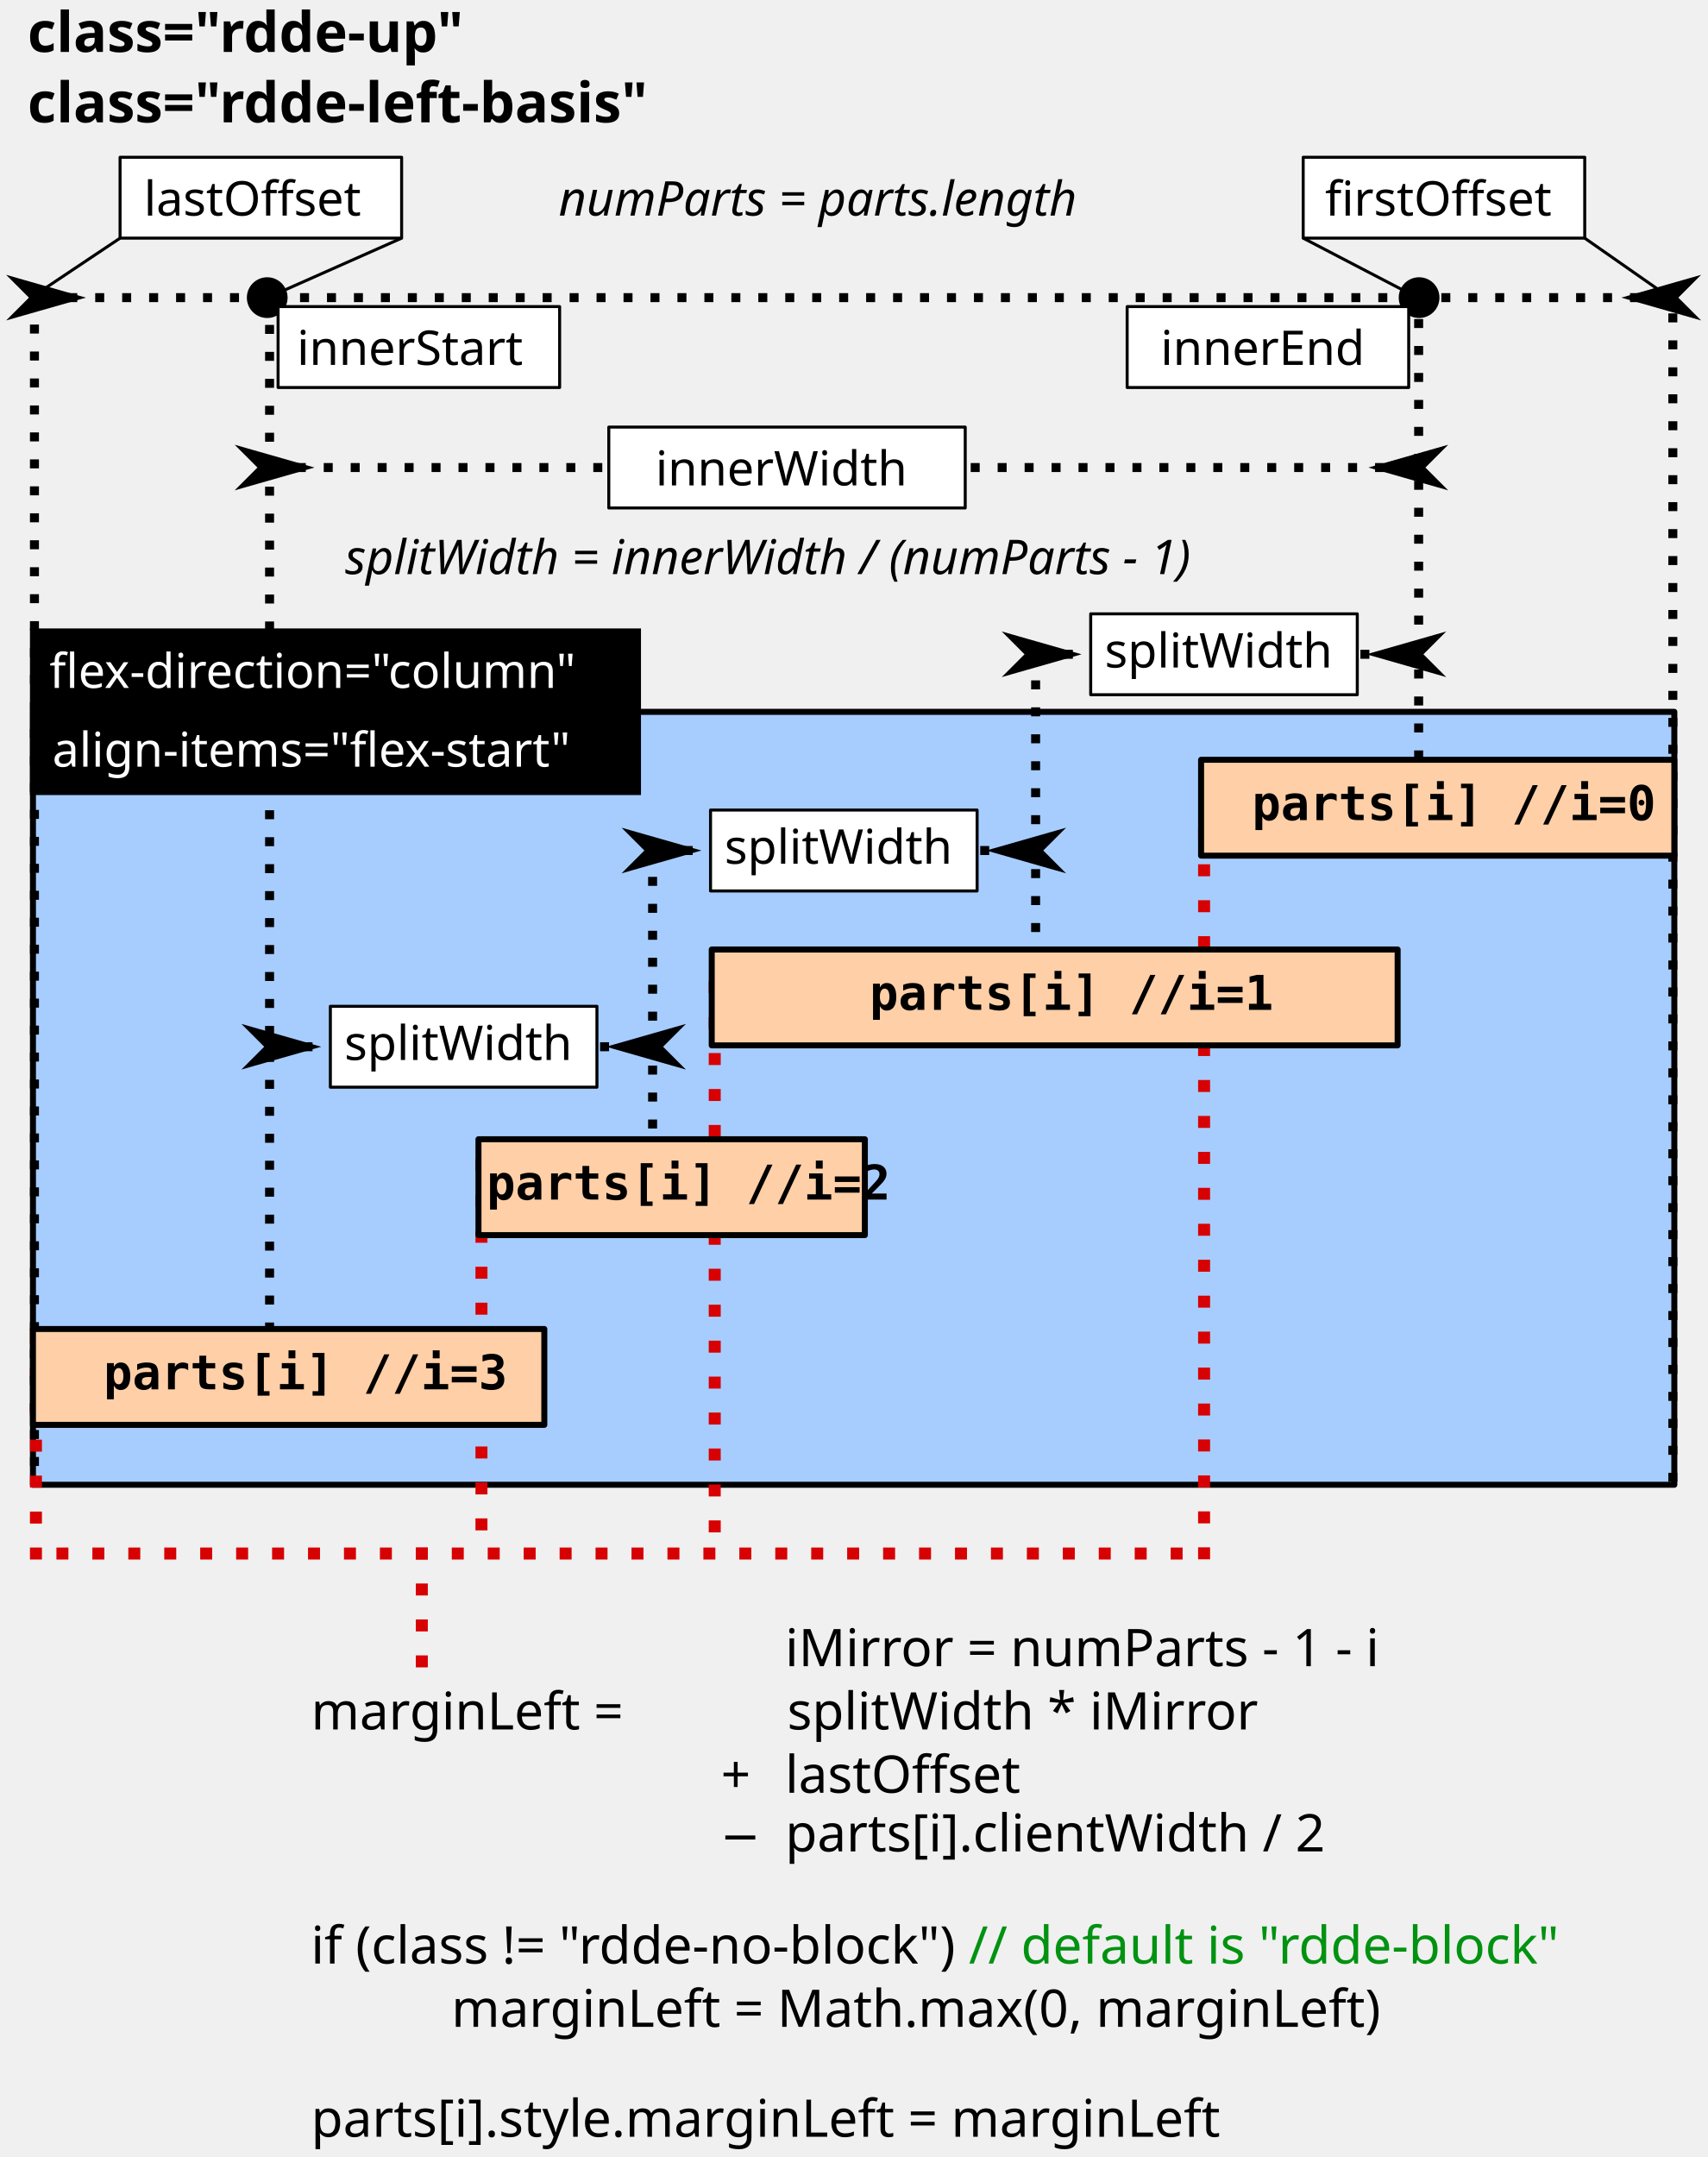
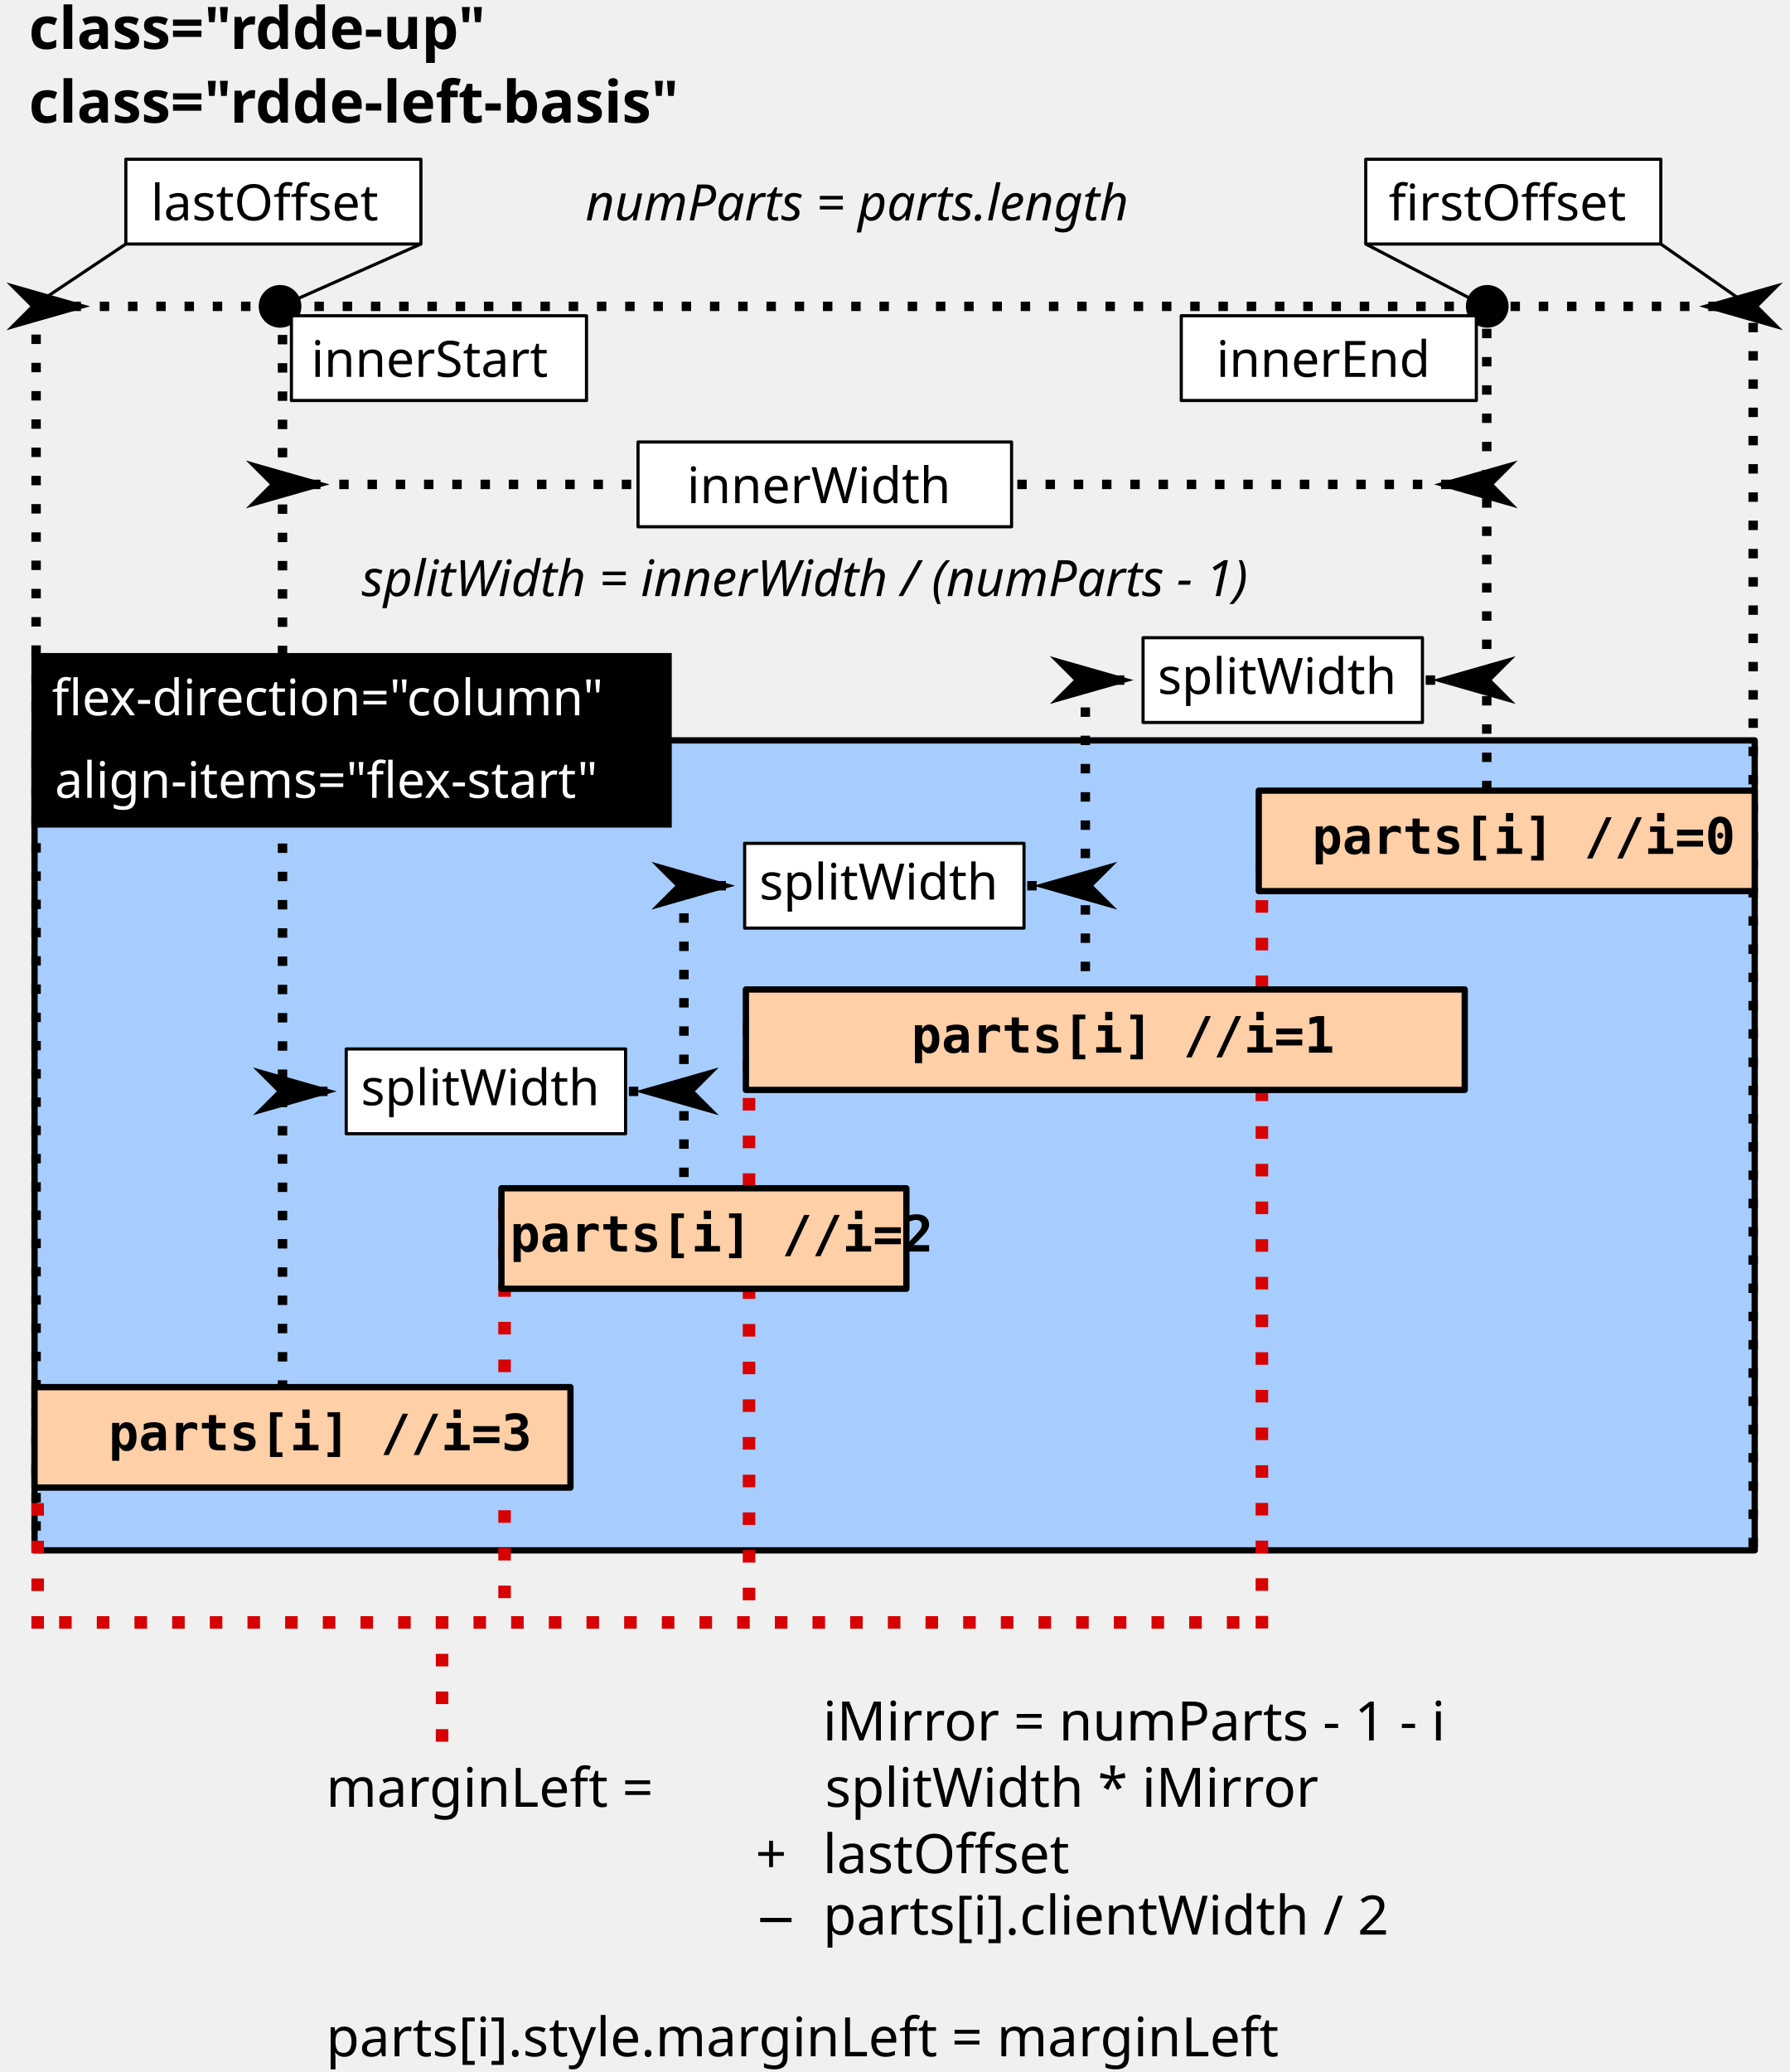
- <svg xmlns="http://www.w3.org/2000/svg" width="570" height="720" viewBox="0 0 570 720" version="1.1" id="svg8">
+ <svg xmlns="http://www.w3.org/2000/svg" width="570" height="660" viewBox="0 0 570 660" version="1.1" id="svg8">
  <defs id="defs2">
    <marker style="overflow:visible" id="marker10768" refX="0" refY="0" orient="auto">
      <path transform="matrix(0.4,0,0,0.4,4,0)" style="fill:#000000;fill-opacity:1;fill-rule:evenodd;stroke:#000000;stroke-width:1pt;stroke-opacity:1" d="M 0,0 5,-5 -12.5,0 5,5 Z" id="path10766" />
    </marker>
    <marker style="overflow:visible" id="marker10668" refX="0" refY="0" orient="auto">
      <path transform="matrix(-0.4,0,0,-0.4,-4,0)" style="fill:#000000;fill-opacity:1;fill-rule:evenodd;stroke:#000000;stroke-width:1pt;stroke-opacity:1" d="M 0,0 5,-5 -12.5,0 5,5 Z" id="path10666" />
    </marker>
    <marker orient="auto" refY="0" refX="0" id="marker9199" style="overflow:visible">
      <path id="path9197" d="m -2.5,-1 c 0,2.76 -2.24,5 -5,5 -2.76,0 -5,-2.24 -5,-5 0,-2.76 2.24,-5 5,-5 2.76,0 5,2.24 5,5 z" style="fill:#000000;fill-opacity:1;fill-rule:evenodd;stroke:#000000;stroke-width:1pt;stroke-opacity:1" transform="matrix(0.4,0,0,0.4,2.96,0.4)" />
    </marker>
    <marker orient="auto" refY="0" refX="0" id="marker9093" style="overflow:visible">
      <path id="path9091" d="M 0,0 5,-5 -12.5,0 5,5 Z" style="fill:#000000;fill-opacity:1;fill-rule:evenodd;stroke:#000000;stroke-width:1pt;stroke-opacity:1" transform="matrix(-0.4,0,0,-0.4,-4,0)" />
    </marker>
    <marker style="overflow:visible" id="marker8258" refX="0" refY="0" orient="auto">
      <path transform="matrix(0.4,0,0,0.4,2.96,0.4)" style="fill:#000000;fill-opacity:1;fill-rule:evenodd;stroke:#000000;stroke-width:1pt;stroke-opacity:1" d="m -2.5,-1 c 0,2.76 -2.24,5 -5,5 -2.76,0 -5,-2.24 -5,-5 0,-2.76 2.24,-5 5,-5 2.76,0 5,2.24 5,5 z" id="path8256" />
    </marker>
    <marker style="overflow:visible" id="marker8176" refX="0" refY="0" orient="auto">
      <path transform="matrix(-0.4,0,0,-0.4,-4,0)" style="fill:#000000;fill-opacity:1;fill-rule:evenodd;stroke:#000000;stroke-width:1pt;stroke-opacity:1" d="M 0,0 5,-5 -12.5,0 5,5 Z" id="path8174" />
    </marker>
    <marker style="overflow:visible" id="marker1215" refX="0" refY="0" orient="auto">
      <path transform="matrix(0.4,0,0,0.4,4,0)" style="fill:#000000;fill-opacity:1;fill-rule:evenodd;stroke:#000000;stroke-width:1pt;stroke-opacity:1" d="M 0,0 5,-5 -12.5,0 5,5 Z" id="path1213" />
    </marker>
    <marker orient="auto" refY="0" refX="0" id="marker1079" style="overflow:visible">
      <path id="path1077" d="M 0,0 5,-5 -12.5,0 5,5 Z" style="fill:#000000;fill-opacity:1;fill-rule:evenodd;stroke:#000000;stroke-width:1pt;stroke-opacity:1" transform="matrix(-0.4,0,0,-0.4,-4,0)" />
    </marker>
  </defs>
-   <g id="layer1" transform="translate(0,-410.8583)">
-     <g id="g3204" transform="translate(-835.5656,464.5784)">
+   <g id="layer1" transform="translate(0,-470.8583)">
+     <g id="g6971" transform="translate(-835.5656,522.8115)">
      <rect ry="0" rx="0" y="183.891" x="846.566" height="258" width="548" id="rect11236" style="fill:#a7cdff;fill-opacity:1;stroke:#000000;stroke-width:2;stroke-linecap:round;stroke-linejoin:round;stroke-miterlimit:4;stroke-dasharray:none;stroke-dashoffset:3.994;stroke-opacity:1;paint-order:normal" />
      <path style="fill:none;stroke:#d70002;stroke-width:4;stroke-linecap:butt;stroke-linejoin:miter;stroke-miterlimit:4;stroke-dasharray:4, 8;stroke-dashoffset:0;stroke-opacity:1" d="M 1237.566,222.774 V 467.126" id="path11272" />
      <path id="path11238" d="M 1394.065,41.893 V 440.915" style="fill:none;stroke:#000000;stroke-width:3;stroke-linecap:butt;stroke-linejoin:miter;stroke-miterlimit:4;stroke-dasharray:3, 6;stroke-dashoffset:0;stroke-opacity:1" />
      <path style="fill:none;stroke:#d70002;stroke-width:4;stroke-linecap:butt;stroke-linejoin:miter;stroke-miterlimit:4;stroke-dasharray:4, 8;stroke-dashoffset:0;stroke-opacity:1" d="M 996.308,333.112 V 461.928" id="path11240" />
      <path id="path11242" d="M 1074.187,273.787 V 459.669" style="fill:none;stroke:#d70002;stroke-width:4;stroke-linecap:butt;stroke-linejoin:miter;stroke-miterlimit:4;stroke-dasharray:4, 8;stroke-dashoffset:0;stroke-opacity:1" />
      <path style="fill:none;stroke:#000000;stroke-width:3;stroke-linecap:butt;stroke-linejoin:miter;stroke-miterlimit:4;stroke-dasharray:3, 6;stroke-dashoffset:0;stroke-opacity:1" d="M 1053.444,229.974 V 351.486" id="path11244" />
      <path id="path11246" d="M 1181.323,164.387 V 286.918" style="fill:none;stroke:#000000;stroke-width:3;stroke-linecap:butt;stroke-linejoin:miter;stroke-miterlimit:4;stroke-dasharray:3, 6;stroke-dashoffset:0;stroke-opacity:1" />
      <path id="path11248" d="M 925.566,45.731 V 410.391" style="fill:none;stroke:#000000;stroke-width:3;stroke-linecap:butt;stroke-linejoin:miter;stroke-miterlimit:4;stroke-dasharray:3, 6;stroke-dashoffset:0;stroke-opacity:1" />
      <path style="fill:none;stroke:#000000;stroke-width:3;stroke-linecap:butt;stroke-linejoin:miter;stroke-miterlimit:4;stroke-dasharray:3, 6;stroke-dashoffset:0;stroke-opacity:1" d="M 1309.202,43.768 V 211.032" id="path11250" />
      <path style="fill:none;stroke:#000000;stroke-width:3;stroke-linecap:butt;stroke-linejoin:miter;stroke-miterlimit:4;stroke-dasharray:3, 6;stroke-dashoffset:0;stroke-opacity:1" d="M 847.066,45.62 V 441.016" id="path11252" />
      <g transform="translate(748.119,152.2132)" id="g11478">
        <path style="fill:none;stroke:#000000;stroke-width:3;stroke-linecap:butt;stroke-linejoin:miter;stroke-miterlimit:4;stroke-dasharray:3, 6;stroke-dashoffset:0;stroke-opacity:1;marker-start:url(#marker1079);marker-end:url(#marker1215)" d="M 188.785,143.465 H 295.698" id="path11254" />
        <rect y="129.965" x="197.742" height="27" width="89" id="rect11256" style="fill:#ffffff;fill-opacity:1;stroke:#000000;stroke-width:1;stroke-linecap:butt;stroke-linejoin:round;stroke-miterlimit:4;stroke-dasharray:none;stroke-dashoffset:0;stroke-opacity:1;paint-order:normal" />
        <text xml:space="preserve" style="font-style:normal;font-variant:normal;font-weight:normal;font-stretch:normal;font-size:16px;line-height:1.25;font-family:sans-serif;-inkscape-font-specification:sans-serif;letter-spacing:0px;word-spacing:0px;fill:#000000;fill-opacity:1;stroke:none" x="202.417" y="147.879" id="text11260">
          <tspan id="tspan11258" x="202.417" y="147.879">splitWidth</tspan>
        </text>
      </g>
      <path id="path11262" d="m 847.566,390.839 v 76.006" style="fill:none;stroke:#d70002;stroke-width:4;stroke-linecap:butt;stroke-linejoin:miter;stroke-miterlimit:4;stroke-dasharray:4, 8;stroke-dashoffset:0;stroke-opacity:1" />
      <g transform="translate(1138.119,21.2132)" id="g11457">
        <rect style="fill:#ffcfa7;fill-opacity:1;stroke:#000000;stroke-width:2;stroke-linecap:round;stroke-linejoin:round;stroke-miterlimit:4;stroke-dasharray:none;stroke-dashoffset:3.994;stroke-opacity:1;paint-order:normal" id="rect11264" width="158" height="32" x="98.447" y="178.678" rx="0" ry="0" />
        <text xml:space="preserve" style="font-style:normal;font-variant:normal;font-weight:bold;font-stretch:normal;font-size:16px;line-height:1.25;font-family:Consolas;-inkscape-font-specification:'Consolas Bold';letter-spacing:0px;word-spacing:0px;fill:#000000;fill-opacity:1;stroke:none" x="115.431" y="198.822" id="text11268">
          <tspan id="tspan11266" x="115.431" y="198.822">parts[i] //i=0</tspan>
        </text>
      </g>
      <g transform="translate(882.3616,21.2132)" id="g11467">
        <rect style="fill:#ffcfa7;fill-opacity:1;stroke:#000000;stroke-width:2;stroke-linecap:round;stroke-linejoin:round;stroke-miterlimit:4;stroke-dasharray:none;stroke-dashoffset:3.994;stroke-opacity:1;paint-order:normal" id="rect11270" width="229" height="32" x="190.825" y="242.011" />
        <text id="text11278" y="262.156" x="243.509" style="font-style:normal;font-variant:normal;font-weight:bold;font-stretch:normal;font-size:16px;line-height:1.25;font-family:Consolas;-inkscape-font-specification:'Consolas Bold';letter-spacing:0px;word-spacing:0px;fill:#000000;fill-opacity:1;stroke:none" xml:space="preserve">
          <tspan y="262.156" x="243.509" id="tspan11276">parts[i] //i=1</tspan>
        </text>
      </g>
      <g transform="translate(626.6043,21.2132)" id="g11472">
        <rect y="305.345" x="368.704" height="32" width="129" id="rect11280" style="fill:#ffcfa7;fill-opacity:1;stroke:#000000;stroke-width:2;stroke-linecap:round;stroke-linejoin:round;stroke-miterlimit:4;stroke-dasharray:none;stroke-dashoffset:3.994;stroke-opacity:1;paint-order:normal" />
        <text xml:space="preserve" style="font-style:normal;font-variant:normal;font-weight:bold;font-stretch:normal;font-size:16px;line-height:1.25;font-family:Consolas;-inkscape-font-specification:'Consolas Bold';letter-spacing:0px;word-spacing:0px;fill:#000000;fill-opacity:1;stroke:none" x="371.411" y="325.489" id="text11284">
          <tspan id="tspan11282" x="371.411" y="325.489">parts[i] //i=2</tspan>
        </text>
      </g>
      <g transform="translate(370.8469,21.2132)" id="g11462">
        <rect y="368.678" x="475.719" height="32" width="170.728" id="rect11274" style="fill:#ffcfa7;fill-opacity:1;stroke:#000000;stroke-width:2;stroke-linecap:round;stroke-linejoin:round;stroke-miterlimit:4;stroke-dasharray:none;stroke-dashoffset:3.994;stroke-opacity:1;paint-order:normal" />
        <text id="text11288" y="388.822" x="499.274" style="font-style:normal;font-variant:normal;font-weight:bold;font-stretch:normal;font-size:16px;line-height:1.25;font-family:Consolas;-inkscape-font-specification:'Consolas Bold';letter-spacing:0px;word-spacing:0px;fill:#000000;fill-opacity:1;stroke:none" xml:space="preserve">
          <tspan y="388.822" x="499.274" id="tspan11286">parts[i] //i=3</tspan>
        </text>
      </g>
      <g id="g11300" transform="translate(522.5519,-272.4155)">
        <path id="path11290" d="M 541.278,502.594 H 648.191" style="fill:none;stroke:#000000;stroke-width:3;stroke-linecap:butt;stroke-linejoin:miter;stroke-miterlimit:4;stroke-dasharray:3, 6;stroke-dashoffset:0;stroke-opacity:1;marker-start:url(#marker1079);marker-end:url(#marker1215)" />
        <g transform="translate(-157.5478,-205.0773)" id="g11298">
          <rect y="694.171" x="707.782" height="27" width="89" id="rect11292" style="fill:#ffffff;fill-opacity:1;stroke:#000000;stroke-width:1;stroke-linecap:butt;stroke-linejoin:round;stroke-miterlimit:4;stroke-dasharray:none;stroke-dashoffset:0;stroke-opacity:1;paint-order:normal" />
          <text xml:space="preserve" style="font-style:normal;font-variant:normal;font-weight:normal;font-stretch:normal;font-size:16px;line-height:1.25;font-family:sans-serif;-inkscape-font-specification:sans-serif;letter-spacing:0px;word-spacing:0px;fill:#000000;fill-opacity:1;stroke:none" x="712.458" y="712.085" id="text11296">
            <tspan id="tspan11294" x="712.458" y="712.085">splitWidth</tspan>
          </text>
        </g>
      </g>
      <g transform="translate(649.4776,-337.9155)" id="g11312">
        <path style="fill:none;stroke:#000000;stroke-width:3;stroke-linecap:butt;stroke-linejoin:miter;stroke-miterlimit:4;stroke-dasharray:3, 6;stroke-dashoffset:0;stroke-opacity:1;marker-start:url(#marker1079);marker-end:url(#marker1215)" d="M 541.278,502.594 H 648.191" id="path11302" />
        <g id="g11310" transform="translate(-157.5478,-205.0773)">
          <rect style="fill:#ffffff;fill-opacity:1;stroke:#000000;stroke-width:1;stroke-linecap:butt;stroke-linejoin:round;stroke-miterlimit:4;stroke-dasharray:none;stroke-dashoffset:0;stroke-opacity:1;paint-order:normal" id="rect11304" width="89" height="27" x="707.782" y="694.171" />
          <text id="text11308" y="712.085" x="712.458" style="font-style:normal;font-variant:normal;font-weight:normal;font-stretch:normal;font-size:16px;line-height:1.25;font-family:sans-serif;-inkscape-font-specification:sans-serif;letter-spacing:0px;word-spacing:0px;fill:#000000;fill-opacity:1;stroke:none" xml:space="preserve">
            <tspan y="712.085" x="712.458" id="tspan11306">splitWidth</tspan>
          </text>
        </g>
      </g>
      <path id="path11314" d="M 854.404,464.845 H 1230.872" style="fill:none;stroke:#d70002;stroke-width:4;stroke-linecap:butt;stroke-linejoin:miter;stroke-miterlimit:4;stroke-dasharray:4, 8;stroke-dashoffset:0;stroke-opacity:1" />
      <path id="path11316" d="m 976.4,462.845 v 46.183" style="fill:none;stroke:#d70002;stroke-width:4;stroke-linecap:butt;stroke-linejoin:miter;stroke-miterlimit:4;stroke-dasharray:4, 8;stroke-dashoffset:0;stroke-opacity:1" />
      <g transform="translate(402.119,21.13906)" id="g11452">
        <rect ry="0" rx="0" y="162.746" x="443.447" height="27.782" width="204" id="rect11318" style="fill:#000000;fill-opacity:1;stroke:none;stroke-width:2;stroke-linecap:round;stroke-linejoin:round;stroke-miterlimit:4;stroke-dasharray:none;stroke-dashoffset:3.994;stroke-opacity:1;paint-order:normal" />
        <text xml:space="preserve" style="font-style:normal;font-variant:normal;font-weight:normal;font-stretch:normal;font-size:16px;line-height:1.25;font-family:sans-serif;-inkscape-font-specification:sans-serif;letter-spacing:0px;word-spacing:0px;fill:#ffffff;fill-opacity:1;stroke:none" x="450.915" y="181.052" id="text11322">
          <tspan id="tspan11320" x="450.915" y="181.052">align-items="flex-start"</tspan>
        </text>
        <rect style="fill:#000000;fill-opacity:1;stroke:none;stroke-width:2;stroke-linecap:round;stroke-linejoin:round;stroke-miterlimit:4;stroke-dasharray:none;stroke-dashoffset:3.994;stroke-opacity:1;paint-order:normal" id="rect11324" width="204" height="27.782" x="443.447" y="134.913" rx="0" ry="0" />
        <text id="text11328" y="154.769" x="449.962" style="font-style:normal;font-variant:normal;font-weight:normal;font-stretch:normal;font-size:16px;line-height:1.25;font-family:sans-serif;-inkscape-font-specification:sans-serif;letter-spacing:0px;word-spacing:0px;fill:#ffffff;fill-opacity:1;stroke:none" xml:space="preserve">
          <tspan y="154.769" x="449.962" id="tspan11326">flex-direction="column"</tspan>
        </text>
      </g>
      <path id="path11330" d="m 934.65,102.343 h 363.677" style="fill:none;stroke:#000000;stroke-width:3;stroke-linecap:butt;stroke-linejoin:miter;stroke-miterlimit:4;stroke-dasharray:3, 6;stroke-dashoffset:0;stroke-opacity:1;marker-start:url(#marker10668);marker-end:url(#marker10768)" />
      <g transform="translate(728.7015,-415.6973)" id="g11338">
        <rect y="504.541" x="310.118" height="27" width="119" id="rect11332" style="fill:#ffffff;fill-opacity:1;stroke:#000000;stroke-width:1;stroke-linecap:butt;stroke-linejoin:round;stroke-miterlimit:4;stroke-dasharray:none;stroke-dashoffset:0;stroke-opacity:1;paint-order:normal" />
        <text id="text11336" y="524.005" x="325.708" style="font-style:normal;font-variant:normal;font-weight:normal;font-stretch:normal;font-size:16px;line-height:1.25;font-family:sans-serif;-inkscape-font-specification:sans-serif;letter-spacing:0px;word-spacing:0px;fill:#000000;fill-opacity:1;stroke:none" xml:space="preserve">
          <tspan y="524.005" x="325.708" id="tspan11334">innerWidth</tspan>
        </text>
      </g>
      <path id="path11340" d="m 858.356,45.629 h 66.545" style="fill:none;stroke:#000000;stroke-width:3;stroke-linecap:butt;stroke-linejoin:miter;stroke-miterlimit:4;stroke-dasharray:3, 6;stroke-dashoffset:0;stroke-opacity:1;marker-start:url(#marker8176);marker-end:url(#marker8258);paint-order:normal" />
      <g transform="translate(751.9147,-318.915)" id="g11348">
        <rect style="fill:#ffffff;fill-opacity:1;stroke:#000000;stroke-width:1;stroke-linecap:butt;stroke-linejoin:round;stroke-miterlimit:4;stroke-dasharray:none;stroke-dashoffset:0;stroke-opacity:1;paint-order:normal" id="rect11342" width="94" height="27" x="176.493" y="367.54" />
        <text xml:space="preserve" style="font-style:normal;font-variant:normal;font-weight:normal;font-stretch:normal;font-size:16px;line-height:1.25;font-family:sans-serif;-inkscape-font-specification:sans-serif;letter-spacing:0px;word-spacing:0px;fill:#000000;fill-opacity:1;stroke:none" x="182.778" y="387.005" id="text11346">
          <tspan id="tspan11344" x="182.778" y="387.005">innerStart</tspan>
        </text>
      </g>
      <text xml:space="preserve" style="font-style:italic;font-variant:normal;font-weight:normal;font-stretch:normal;font-size:16px;line-height:1.25;font-family:sans-serif;-inkscape-font-specification:'sans-serif Italic';letter-spacing:0px;word-spacing:0px;fill:#000000;fill-opacity:1;stroke:none" x="950.81" y="137.925" id="text11352">
        <tspan id="tspan11350" x="950.81" y="137.925">splitWidth = innerWidth / (numParts - 1)</tspan>
      </text>
      <text xml:space="preserve" style="font-style:normal;font-variant:normal;font-weight:bold;font-stretch:normal;font-size:18.667px;line-height:1.25;font-family:sans-serif;-inkscape-font-specification:'sans-serif Bold';letter-spacing:0px;word-spacing:0px;fill:#000000;fill-opacity:1;stroke:none" x="844.764" y="-12.875" id="text11356">
        <tspan id="tspan11354" x="844.764" y="-12.875">class="rdde-left-basis"</tspan>
      </text>
      <text id="text11360" y="-36.38" x="844.764" style="font-style:normal;font-variant:normal;font-weight:bold;font-stretch:normal;font-size:18.667px;line-height:1.25;font-family:sans-serif;-inkscape-font-specification:'sans-serif Bold';letter-spacing:0px;word-spacing:0px;fill:#000000;fill-opacity:1;stroke:none" xml:space="preserve">
        <tspan y="-36.38" x="844.764" id="tspan11358">class="rdde-up"</tspan>
      </text>
      <text xml:space="preserve" style="font-style:italic;font-variant:normal;font-weight:normal;font-stretch:normal;font-size:16px;line-height:1.25;font-family:sans-serif;-inkscape-font-specification:'sans-serif Italic';letter-spacing:0px;word-spacing:0px;fill:#000000;fill-opacity:1;stroke:none" x="1022.085" y="18.239" id="text11364">
        <tspan id="tspan11362" x="1022.085" y="18.239">numParts = parts.length</tspan>
      </text>
      <path style="fill:none;stroke:#000000;stroke-width:3;stroke-linecap:butt;stroke-linejoin:miter;stroke-miterlimit:4;stroke-dasharray:3, 6;stroke-dashoffset:0;stroke-opacity:1;marker-start:url(#marker9093);marker-end:url(#marker9199);paint-order:normal" d="m 1382.775,45.629 h -73.543" id="path11366" />
      <path style="fill:none;stroke:#000000;stroke-width:3;stroke-linecap:butt;stroke-linejoin:miter;stroke-miterlimit:4;stroke-dasharray:3, 6;stroke-dashoffset:0;stroke-opacity:1;paint-order:normal" d="M 926.738,45.629 H 1310.42" id="path11368" />
      <g transform="translate(750.4451,-393.0482)" id="g11376">
        <rect style="fill:#ffffff;fill-opacity:1;stroke:#000000;stroke-width:1;stroke-linecap:butt;stroke-linejoin:round;stroke-miterlimit:4;stroke-dasharray:none;stroke-dashoffset:0;stroke-opacity:1;paint-order:normal" id="rect11370" width="94" height="27" x="461.437" y="441.673" />
        <text id="text11374" y="461.138" x="472.597" style="font-style:normal;font-variant:normal;font-weight:normal;font-stretch:normal;font-size:16px;line-height:1.25;font-family:sans-serif;-inkscape-font-specification:sans-serif;letter-spacing:0px;word-spacing:0px;fill:#000000;fill-opacity:1;stroke:none" xml:space="preserve">
          <tspan y="461.138" x="472.597" id="tspan11372">innerEnd</tspan>
        </text>
      </g>
      <rect style="fill:#ffffff;fill-opacity:1;stroke:#000000;stroke-width:1;stroke-linecap:butt;stroke-linejoin:round;stroke-miterlimit:4;stroke-dasharray:none;stroke-dashoffset:0;stroke-opacity:1;paint-order:normal" id="rect11378" width="94" height="27" x="875.652" y="-1.226" />
      <text xml:space="preserve" style="font-style:normal;font-variant:normal;font-weight:normal;font-stretch:normal;font-size:16px;line-height:1.25;font-family:sans-serif;-inkscape-font-specification:sans-serif;letter-spacing:0px;word-spacing:0px;fill:#000000;fill-opacity:1;stroke:none" x="883.609" y="18.239" id="text11382">
        <tspan id="tspan11380" x="883.609" y="18.239">lastOffset</tspan>
      </text>
      <g id="g11392" transform="translate(667.6591,-418.2661)">
        <g id="g11390" transform="translate(426.5,49.5)">
          <rect y="367.54" x="176.493" height="27" width="94" id="rect11384" style="fill:#ffffff;fill-opacity:1;stroke:#000000;stroke-width:1;stroke-linecap:butt;stroke-linejoin:round;stroke-miterlimit:4;stroke-dasharray:none;stroke-dashoffset:0;stroke-opacity:1;paint-order:normal" />
          <text id="text11388" y="387.005" x="183.801" style="font-style:normal;font-variant:normal;font-weight:normal;font-stretch:normal;font-size:16px;line-height:1.25;font-family:sans-serif;-inkscape-font-specification:sans-serif;letter-spacing:0px;word-spacing:0px;fill:#000000;fill-opacity:1;stroke:none" xml:space="preserve">
            <tspan y="387.005" x="183.801" id="tspan11386">firstOffset</tspan>
          </text>
        </g>
      </g>
      <path id="path11394" d="m 846.652,45.161 29,-19.387" style="fill:none;stroke:#000000;stroke-width:1px;stroke-linecap:butt;stroke-linejoin:miter;stroke-opacity:1" />
      <path id="path11396" d="M 924.901,45.629 969.652,25.774" style="fill:none;stroke:#000000;stroke-width:1px;stroke-linecap:butt;stroke-linejoin:miter;stroke-opacity:1" />
      <path id="path11398" d="M 1308.788,45.629 1270.652,25.774" style="fill:none;stroke:#000000;stroke-width:1px;stroke-linecap:butt;stroke-linejoin:miter;stroke-opacity:1" />
      <path id="path11400" d="m 1393.652,46.036 -29,-20.262" style="fill:none;stroke:#000000;stroke-width:1px;stroke-linecap:butt;stroke-linejoin:miter;stroke-opacity:1" />
      <text id="text11404" y="544.7" x="1097.693" style="font-style:normal;font-variant:normal;font-weight:normal;font-stretch:normal;font-size:17.333px;line-height:1.25;font-family:sans-serif;-inkscape-font-specification:sans-serif;letter-spacing:0px;word-spacing:0px;fill:#000000;fill-opacity:1;stroke:none" xml:space="preserve">
        <tspan y="544.7" x="1097.693" id="tspan11402">lastOffset</tspan>
      </text>
      <text xml:space="preserve" style="font-style:normal;font-variant:normal;font-weight:normal;font-stretch:normal;font-size:17.333px;line-height:1.25;font-family:sans-serif;-inkscape-font-specification:sans-serif;letter-spacing:0px;word-spacing:0px;fill:#000000;fill-opacity:1;stroke:none" x="1076.266" y="544.7" id="text11408">
        <tspan id="tspan11406" x="1076.266" y="544.7">+</tspan>
      </text>
      <text xml:space="preserve" style="font-style:normal;font-variant:normal;font-weight:normal;font-stretch:normal;font-size:17.333px;line-height:1.25;font-family:sans-serif;-inkscape-font-specification:sans-serif;letter-spacing:0px;word-spacing:0px;fill:#000000;fill-opacity:1;stroke:none" x="1098.387" y="523.57" id="text11412">
        <tspan id="tspan11410" x="1098.387" y="523.57">splitWidth * iMirror</tspan>
      </text>
      <text xml:space="preserve" style="font-style:normal;font-variant:normal;font-weight:normal;font-stretch:normal;font-size:17.333px;line-height:1.25;font-family:sans-serif;-inkscape-font-specification:sans-serif;letter-spacing:0px;word-spacing:0px;fill:#000000;fill-opacity:1;stroke:none" x="939.432" y="523.57" id="text11416">
        <tspan id="tspan11414" x="939.432" y="523.57">marginLeft =</tspan>
      </text>
      <text id="text11420" y="564.275" x="1097.752" style="font-style:normal;font-variant:normal;font-weight:normal;font-stretch:normal;font-size:17.333px;line-height:1.25;font-family:sans-serif;-inkscape-font-specification:sans-serif;letter-spacing:0px;word-spacing:0px;fill:#000000;fill-opacity:1;stroke:none" xml:space="preserve">
        <tspan y="564.275" x="1097.752" id="tspan11418">parts[i].clientWidth / 2</tspan>
      </text>
      <text transform="scale(1.542213,0.6484188)" id="text11424" y="870.233" x="697.757" style="font-style:normal;font-variant:normal;font-weight:normal;font-stretch:normal;font-size:26.732px;line-height:1.25;font-family:sans-serif;-inkscape-font-specification:sans-serif;letter-spacing:0px;word-spacing:0px;fill:#000000;fill-opacity:1;stroke:none;stroke-width:1" xml:space="preserve">
        <tspan style="stroke-width:1" y="870.233" x="697.757" id="tspan11422">-</tspan>
      </text>
      <text id="text11428" y="502.44" x="1097.693" style="font-style:normal;font-variant:normal;font-weight:normal;font-stretch:normal;font-size:17.333px;line-height:1.25;font-family:sans-serif;-inkscape-font-specification:sans-serif;letter-spacing:0px;word-spacing:0px;fill:#000000;fill-opacity:1;stroke:none" xml:space="preserve">
        <tspan y="502.44" x="1097.693" id="tspan11426">iMirror = numParts - 1 - i</tspan>
      </text>
-       <text id="text11432" y="659.516" x="939.432" style="font-style:normal;font-variant:normal;font-weight:normal;font-stretch:normal;font-size:17.333px;line-height:1.25;font-family:sans-serif;-inkscape-font-specification:sans-serif;letter-spacing:0px;word-spacing:0px;fill:#000000;fill-opacity:1;stroke:none" xml:space="preserve">
-         <tspan y="659.516" x="939.432" id="tspan11430">parts[i].style.marginLeft = marginLeft</tspan>
-       </text>
-       <text id="text11438" y="601.709" x="939.372" style="font-style:normal;font-variant:normal;font-weight:normal;font-stretch:normal;font-size:17.333px;line-height:1.25;font-family:sans-serif;-inkscape-font-specification:sans-serif;letter-spacing:0px;word-spacing:0px;fill:#000000;fill-opacity:1;stroke:none" xml:space="preserve">
-         <tspan y="601.709" x="939.372" id="tspan11436">if (class != "rdde-no-block") <tspan style="fill:#009210;fill-opacity:1" id="tspan11434">// default is "rdde-block"</tspan>
-         </tspan>
-       </text>
-       <text xml:space="preserve" style="font-style:normal;font-variant:normal;font-weight:normal;font-stretch:normal;font-size:17.333px;line-height:1.25;font-family:sans-serif;-inkscape-font-specification:sans-serif;letter-spacing:0px;word-spacing:0px;fill:#000000;fill-opacity:1;stroke:none" x="986.283" y="622.839" id="text11442">
-         <tspan id="tspan11440" x="986.283" y="622.839">marginLeft = Math.max(0, marginLeft)</tspan>
+       <text id="text11432" y="603.05" x="939.432" style="font-style:normal;font-variant:normal;font-weight:normal;font-stretch:normal;font-size:17.333px;line-height:1.25;font-family:sans-serif;-inkscape-font-specification:sans-serif;letter-spacing:0px;word-spacing:0px;fill:#000000;fill-opacity:1;stroke:none" xml:space="preserve">
+         <tspan y="603.05" x="939.432" id="tspan11430">parts[i].style.marginLeft = marginLeft</tspan>
      </text>
    </g>
  </g>
</svg>
